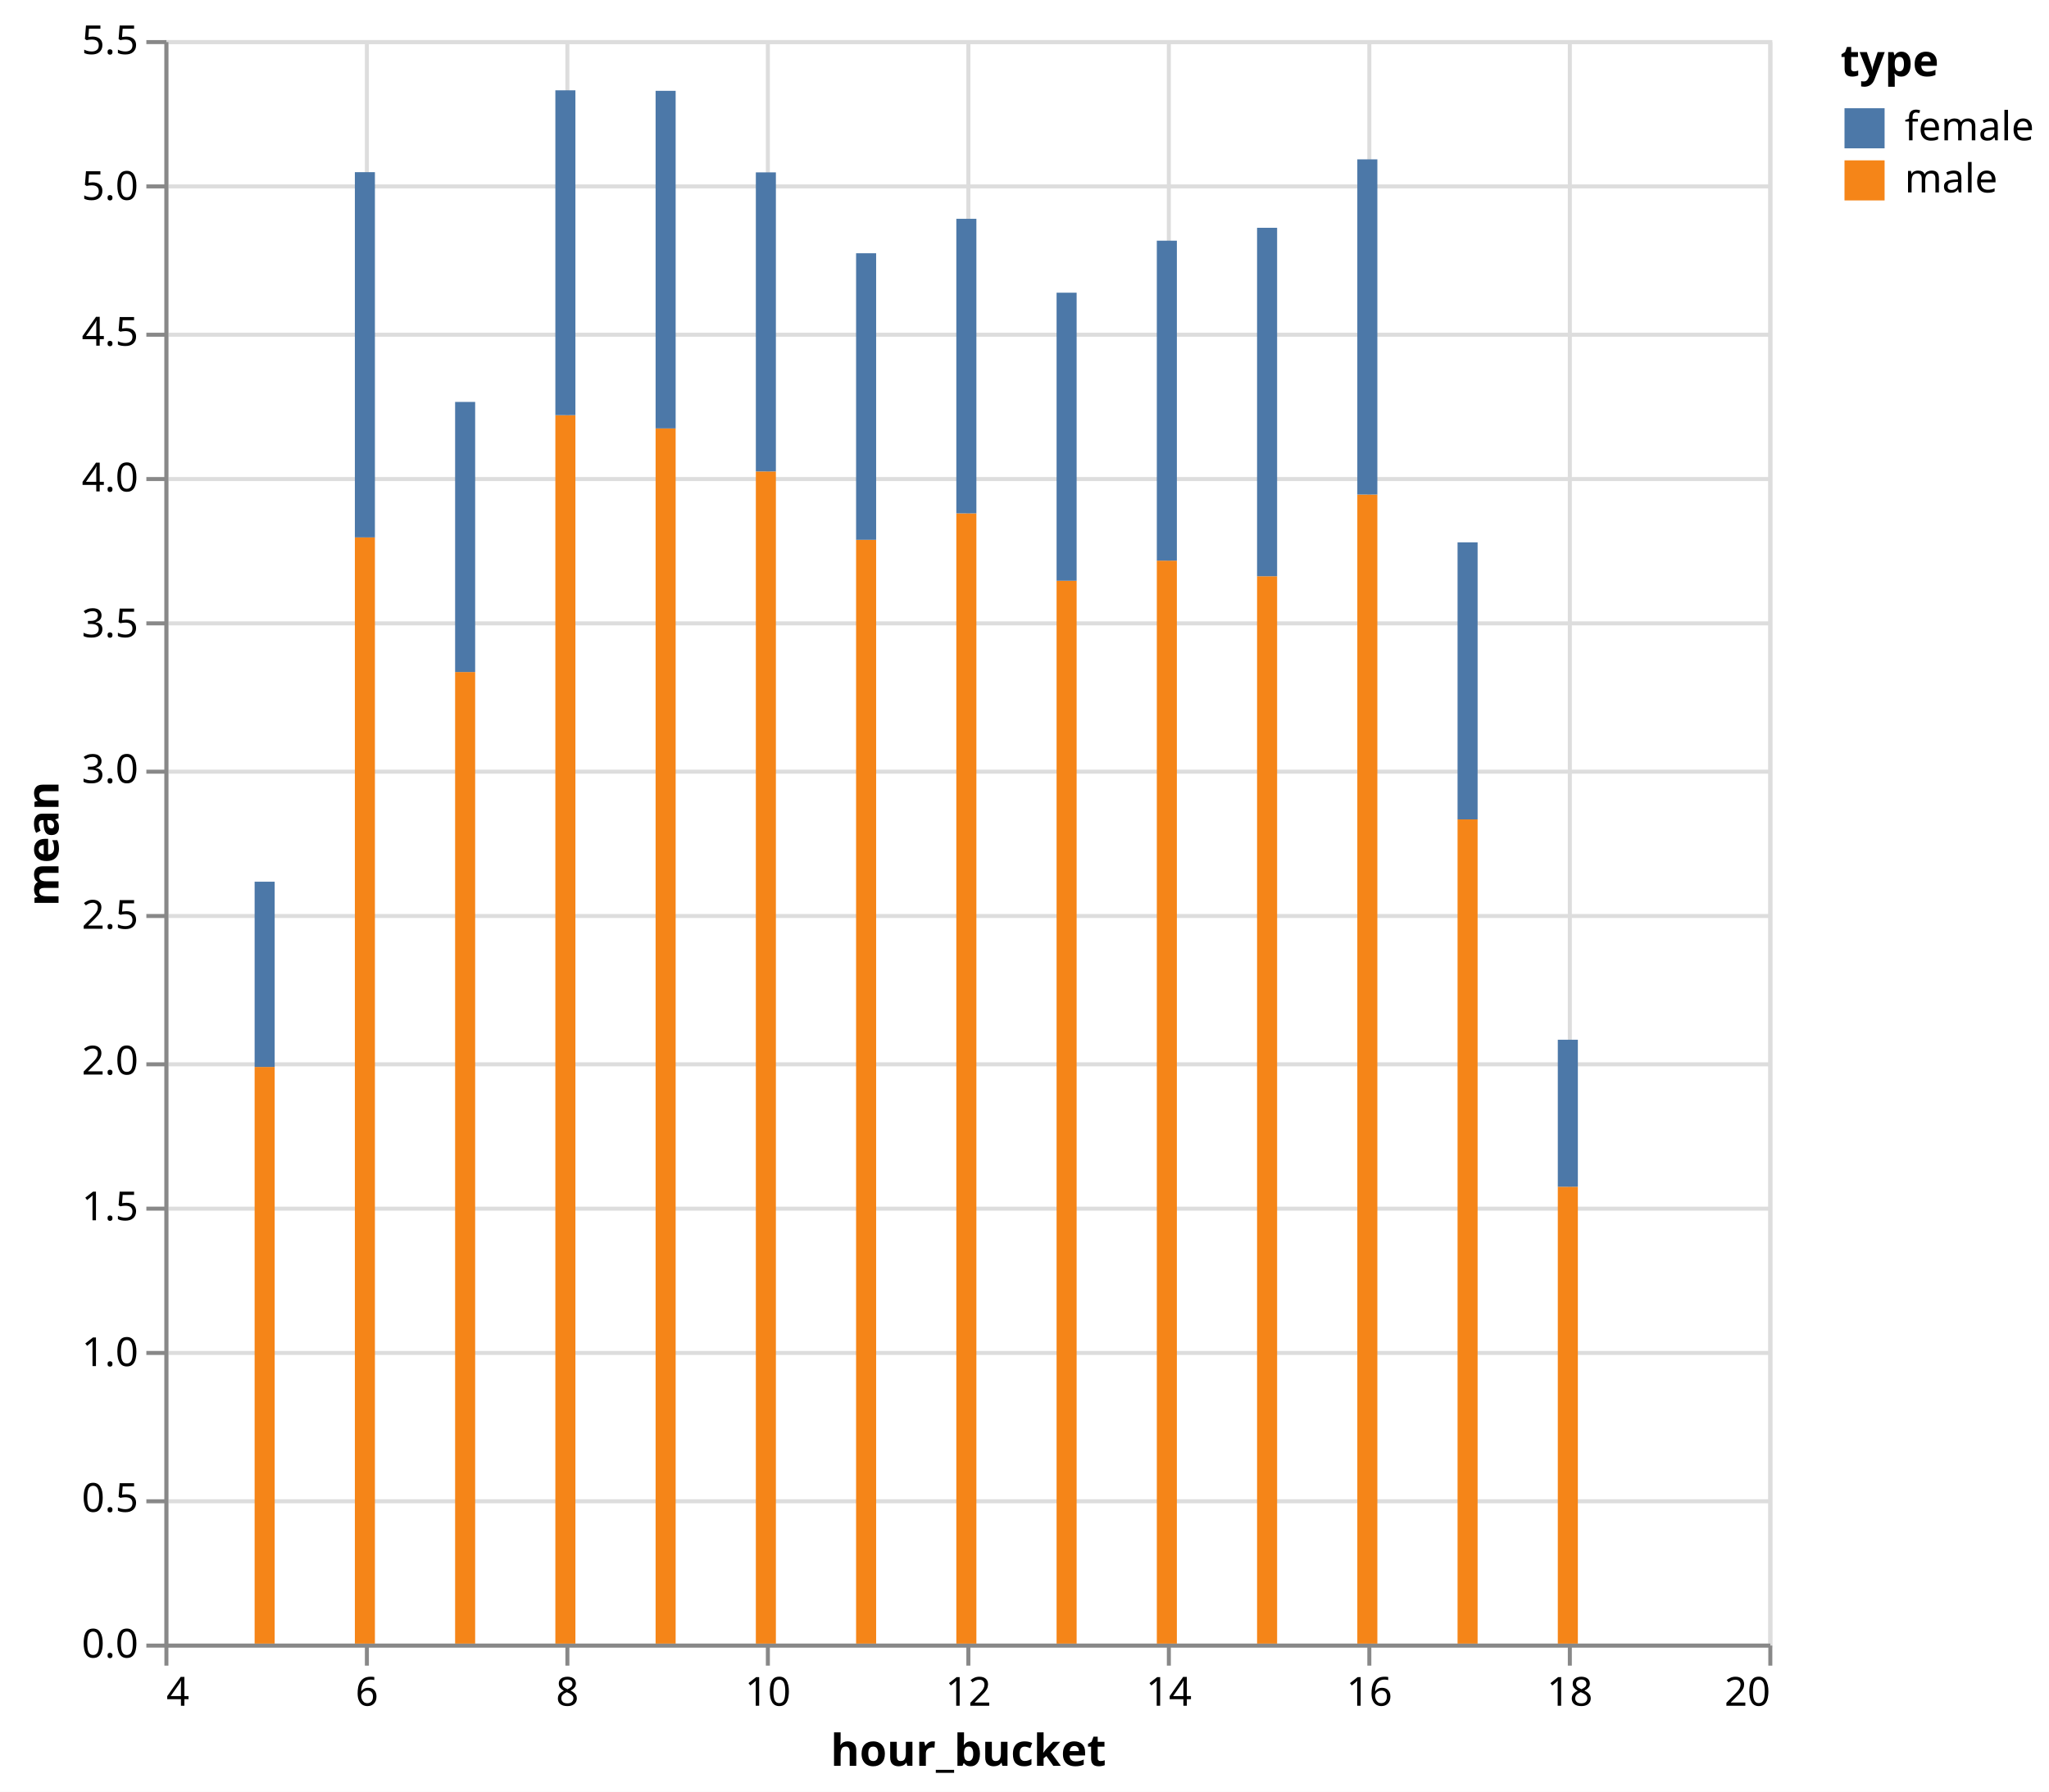
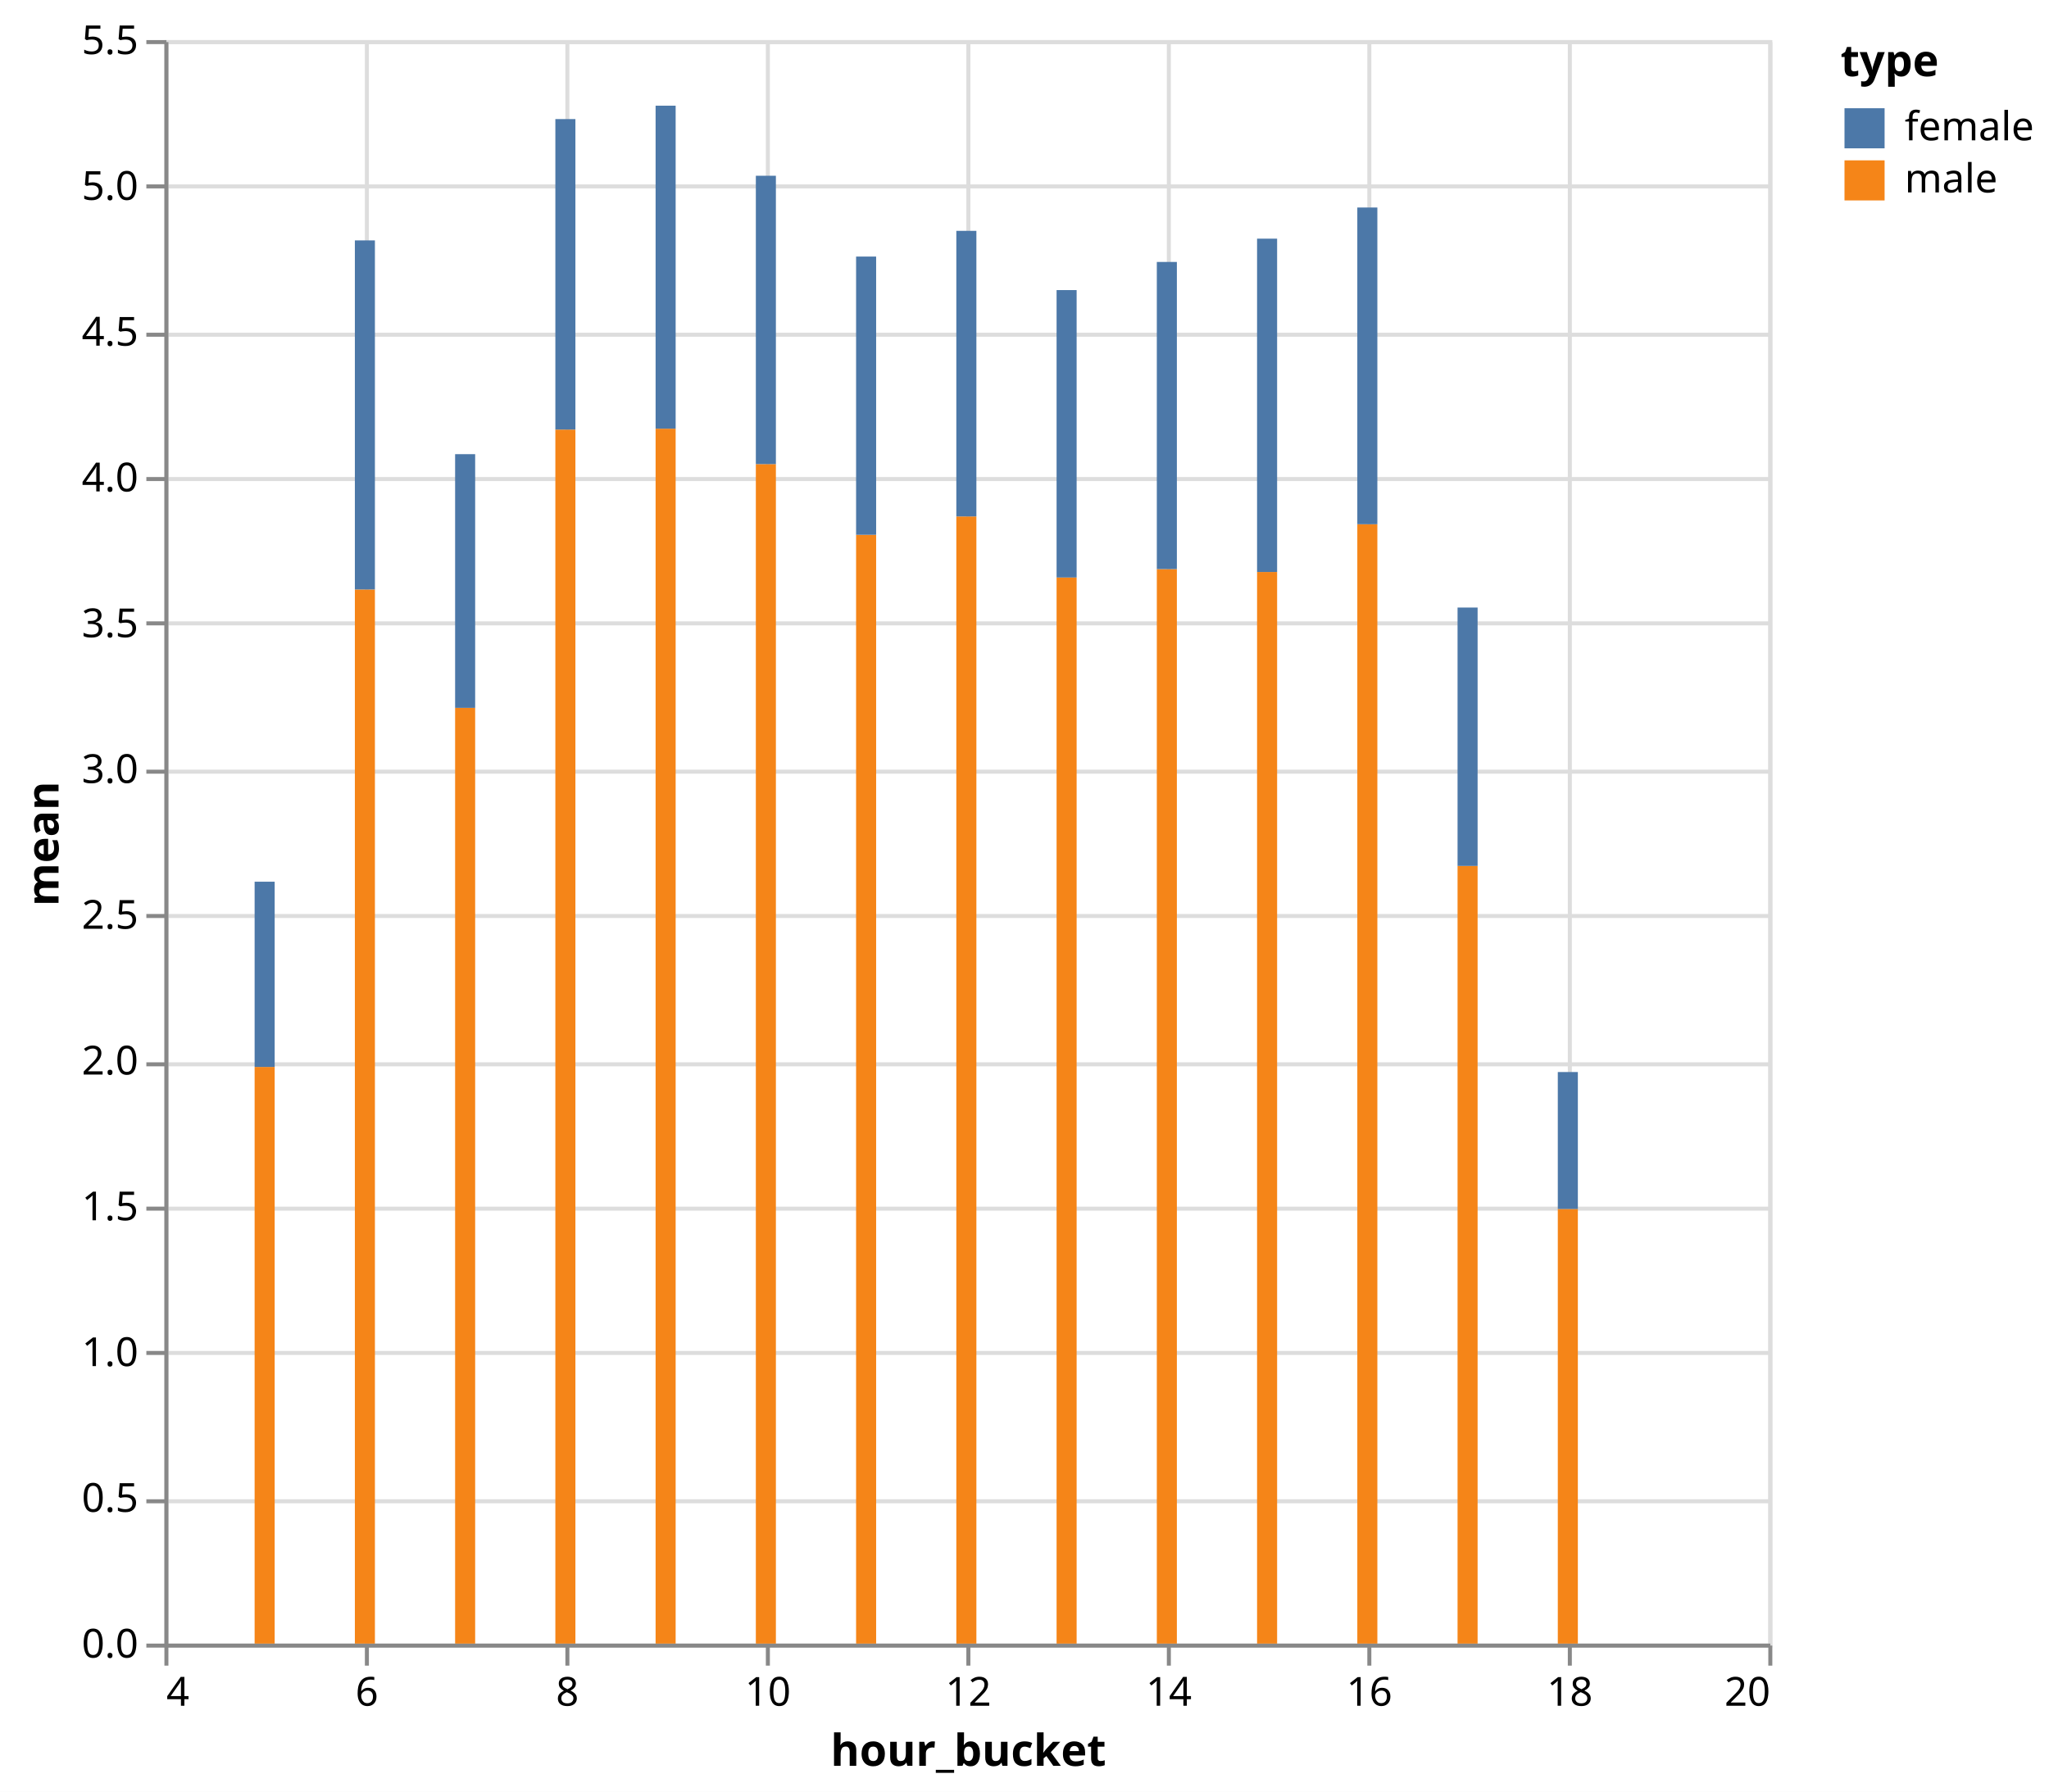
<svg xmlns="http://www.w3.org/2000/svg" version="1.1" class="marks" width="511" height="447" viewBox="0 0 511 447">
  <rect width="511" height="447" fill="white" />
  <g fill="none" stroke-miterlimit="10" transform="translate(41,10)">
    <g class="mark-group role-frame root" role="graphics-object" aria-roledescription="group mark container">
      <g transform="translate(0,0)">
        <path class="background" aria-hidden="true" d="M0.5,0.5h400v400h-400Z" stroke="#ddd" />
        <g>
          <g class="mark-group role-axis" aria-hidden="true">
            <g transform="translate(0.5,400.5)">
              <path class="background" aria-hidden="true" d="M0,0h0v0h0Z" pointer-events="none" />
              <g>
                <g class="mark-rule role-axis-grid" pointer-events="none">
                  <line transform="translate(0,-400)" x2="0" y2="400" stroke="#ddd" stroke-width="1" opacity="1" />
                  <line transform="translate(50,-400)" x2="0" y2="400" stroke="#ddd" stroke-width="1" opacity="1" />
                  <line transform="translate(100,-400)" x2="0" y2="400" stroke="#ddd" stroke-width="1" opacity="1" />
                  <line transform="translate(150,-400)" x2="0" y2="400" stroke="#ddd" stroke-width="1" opacity="1" />
                  <line transform="translate(200,-400)" x2="0" y2="400" stroke="#ddd" stroke-width="1" opacity="1" />
                  <line transform="translate(250,-400)" x2="0" y2="400" stroke="#ddd" stroke-width="1" opacity="1" />
                  <line transform="translate(300,-400)" x2="0" y2="400" stroke="#ddd" stroke-width="1" opacity="1" />
                  <line transform="translate(350,-400)" x2="0" y2="400" stroke="#ddd" stroke-width="1" opacity="1" />
                  <line transform="translate(400,-400)" x2="0" y2="400" stroke="#ddd" stroke-width="1" opacity="1" />
                </g>
              </g>
              <path class="foreground" aria-hidden="true" d="" pointer-events="none" display="none" />
            </g>
          </g>
          <g class="mark-group role-axis" aria-hidden="true">
            <g transform="translate(0.5,0.5)">
              <path class="background" aria-hidden="true" d="M0,0h0v0h0Z" pointer-events="none" />
              <g>
                <g class="mark-rule role-axis-grid" pointer-events="none">
                  <line transform="translate(0,400)" x2="400" y2="0" stroke="#ddd" stroke-width="1" opacity="1" />
                  <line transform="translate(0,364)" x2="400" y2="0" stroke="#ddd" stroke-width="1" opacity="1" />
                  <line transform="translate(0,327)" x2="400" y2="0" stroke="#ddd" stroke-width="1" opacity="1" />
                  <line transform="translate(0,291)" x2="400" y2="0" stroke="#ddd" stroke-width="1" opacity="1" />
                  <line transform="translate(0,255)" x2="400" y2="0" stroke="#ddd" stroke-width="1" opacity="1" />
                  <line transform="translate(0,218)" x2="400" y2="0" stroke="#ddd" stroke-width="1" opacity="1" />
                  <line transform="translate(0,182)" x2="400" y2="0" stroke="#ddd" stroke-width="1" opacity="1" />
                  <line transform="translate(0,145)" x2="400" y2="0" stroke="#ddd" stroke-width="1" opacity="1" />
                  <line transform="translate(0,109)" x2="400" y2="0" stroke="#ddd" stroke-width="1" opacity="1" />
                  <line transform="translate(0,73)" x2="400" y2="0" stroke="#ddd" stroke-width="1" opacity="1" />
                  <line transform="translate(0,36)" x2="400" y2="0" stroke="#ddd" stroke-width="1" opacity="1" />
                  <line transform="translate(0,0)" x2="400" y2="0" stroke="#ddd" stroke-width="1" opacity="1" />
                </g>
              </g>
              <path class="foreground" aria-hidden="true" d="" pointer-events="none" display="none" />
            </g>
          </g>
          <g class="mark-group role-axis" role="graphics-symbol" aria-roledescription="axis" aria-label="X-axis titled 'hour_bucket' for a linear scale with values from 4 to 20">
            <g transform="translate(0.5,400.5)">
              <path class="background" aria-hidden="true" d="M0,0h0v0h0Z" pointer-events="none" />
              <g>
                <g class="mark-rule role-axis-tick" pointer-events="none">
                  <line transform="translate(0,0)" x2="0" y2="5" stroke="#888" stroke-width="1" opacity="1" />
                  <line transform="translate(50,0)" x2="0" y2="5" stroke="#888" stroke-width="1" opacity="1" />
                  <line transform="translate(100,0)" x2="0" y2="5" stroke="#888" stroke-width="1" opacity="1" />
                  <line transform="translate(150,0)" x2="0" y2="5" stroke="#888" stroke-width="1" opacity="1" />
                  <line transform="translate(200,0)" x2="0" y2="5" stroke="#888" stroke-width="1" opacity="1" />
                  <line transform="translate(250,0)" x2="0" y2="5" stroke="#888" stroke-width="1" opacity="1" />
                  <line transform="translate(300,0)" x2="0" y2="5" stroke="#888" stroke-width="1" opacity="1" />
                  <line transform="translate(350,0)" x2="0" y2="5" stroke="#888" stroke-width="1" opacity="1" />
                  <line transform="translate(400,0)" x2="0" y2="5" stroke="#888" stroke-width="1" opacity="1" />
                </g>
                <g class="mark-text role-axis-label" pointer-events="none">
                  <text text-anchor="start" transform="translate(0,15)" font-family="sans-serif" font-size="10px" fill="#000" opacity="1">4</text>
                  <text text-anchor="middle" transform="translate(50,15)" font-family="sans-serif" font-size="10px" fill="#000" opacity="1">6</text>
                  <text text-anchor="middle" transform="translate(100,15)" font-family="sans-serif" font-size="10px" fill="#000" opacity="1">8</text>
                  <text text-anchor="middle" transform="translate(150,15)" font-family="sans-serif" font-size="10px" fill="#000" opacity="1">10</text>
                  <text text-anchor="middle" transform="translate(200,15)" font-family="sans-serif" font-size="10px" fill="#000" opacity="1">12</text>
                  <text text-anchor="middle" transform="translate(250,15)" font-family="sans-serif" font-size="10px" fill="#000" opacity="1">14</text>
                  <text text-anchor="middle" transform="translate(300,15)" font-family="sans-serif" font-size="10px" fill="#000" opacity="1">16</text>
                  <text text-anchor="middle" transform="translate(350,15)" font-family="sans-serif" font-size="10px" fill="#000" opacity="1">18</text>
                  <text text-anchor="end" transform="translate(400,15)" font-family="sans-serif" font-size="10px" fill="#000" opacity="1">20</text>
                </g>
                <g class="mark-rule role-axis-domain" pointer-events="none">
                  <line transform="translate(0,0)" x2="400" y2="0" stroke="#888" stroke-width="1" opacity="1" />
                </g>
                <g class="mark-text role-axis-title" pointer-events="none">
                  <text text-anchor="middle" transform="translate(200,30)" font-family="sans-serif" font-size="11px" font-weight="bold" fill="#000" opacity="1">hour_bucket</text>
                </g>
              </g>
              <path class="foreground" aria-hidden="true" d="" pointer-events="none" display="none" />
            </g>
          </g>
          <g class="mark-group role-axis" role="graphics-symbol" aria-roledescription="axis" aria-label="Y-axis titled 'mean' for a linear scale with values from 0 to 6">
            <g transform="translate(0.5,0.5)">
              <path class="background" aria-hidden="true" d="M0,0h0v0h0Z" pointer-events="none" />
              <g>
                <g class="mark-rule role-axis-tick" pointer-events="none">
                  <line transform="translate(0,400)" x2="-5" y2="0" stroke="#888" stroke-width="1" opacity="1" />
                  <line transform="translate(0,364)" x2="-5" y2="0" stroke="#888" stroke-width="1" opacity="1" />
                  <line transform="translate(0,327)" x2="-5" y2="0" stroke="#888" stroke-width="1" opacity="1" />
                  <line transform="translate(0,291)" x2="-5" y2="0" stroke="#888" stroke-width="1" opacity="1" />
                  <line transform="translate(0,255)" x2="-5" y2="0" stroke="#888" stroke-width="1" opacity="1" />
                  <line transform="translate(0,218)" x2="-5" y2="0" stroke="#888" stroke-width="1" opacity="1" />
                  <line transform="translate(0,182)" x2="-5" y2="0" stroke="#888" stroke-width="1" opacity="1" />
                  <line transform="translate(0,145)" x2="-5" y2="0" stroke="#888" stroke-width="1" opacity="1" />
                  <line transform="translate(0,109)" x2="-5" y2="0" stroke="#888" stroke-width="1" opacity="1" />
                  <line transform="translate(0,73)" x2="-5" y2="0" stroke="#888" stroke-width="1" opacity="1" />
                  <line transform="translate(0,36)" x2="-5" y2="0" stroke="#888" stroke-width="1" opacity="1" />
                  <line transform="translate(0,0)" x2="-5" y2="0" stroke="#888" stroke-width="1" opacity="1" />
                </g>
                <g class="mark-text role-axis-label" pointer-events="none">
                  <text text-anchor="end" transform="translate(-7,403)" font-family="sans-serif" font-size="10px" fill="#000" opacity="1">0.0</text>
                  <text text-anchor="end" transform="translate(-7,366.6364)" font-family="sans-serif" font-size="10px" fill="#000" opacity="1">0.5</text>
                  <text text-anchor="end" transform="translate(-7,330.2727)" font-family="sans-serif" font-size="10px" fill="#000" opacity="1">1.0</text>
                  <text text-anchor="end" transform="translate(-7,293.9091)" font-family="sans-serif" font-size="10px" fill="#000" opacity="1">1.5</text>
                  <text text-anchor="end" transform="translate(-7,257.5455)" font-family="sans-serif" font-size="10px" fill="#000" opacity="1">2.0</text>
                  <text text-anchor="end" transform="translate(-7,221.1818)" font-family="sans-serif" font-size="10px" fill="#000" opacity="1">2.5</text>
                  <text text-anchor="end" transform="translate(-7,184.8182)" font-family="sans-serif" font-size="10px" fill="#000" opacity="1">3.0</text>
                  <text text-anchor="end" transform="translate(-7,148.4545)" font-family="sans-serif" font-size="10px" fill="#000" opacity="1">3.5</text>
                  <text text-anchor="end" transform="translate(-7,112.0909)" font-family="sans-serif" font-size="10px" fill="#000" opacity="1">4.0</text>
                  <text text-anchor="end" transform="translate(-7,75.72727)" font-family="sans-serif" font-size="10px" fill="#000" opacity="1">4.5</text>
                  <text text-anchor="end" transform="translate(-7,39.36364)" font-family="sans-serif" font-size="10px" fill="#000" opacity="1">5.0</text>
                  <text text-anchor="end" transform="translate(-7,3)" font-family="sans-serif" font-size="10px" fill="#000" opacity="1">5.5</text>
                </g>
                <g class="mark-rule role-axis-domain" pointer-events="none">
                  <line transform="translate(0,400)" x2="0" y2="-400" stroke="#888" stroke-width="1" opacity="1" />
                </g>
                <g class="mark-text role-axis-title" pointer-events="none">
                  <text text-anchor="middle" transform="translate(-24.90137,200) rotate(-90) translate(0,-2)" font-family="sans-serif" font-size="11px" font-weight="bold" fill="#000" opacity="1">mean</text>
                </g>
              </g>
              <path class="foreground" aria-hidden="true" d="" pointer-events="none" display="none" />
            </g>
          </g>
          <g class="mark-rect role-mark marks" role="graphics-object" aria-roledescription="rect mark container">
            <path aria-label="hour_bucket: 5; mean: 1.97790055249; type: male" role="graphics-symbol" aria-roledescription="bar" d="M22.5,256.153h5v143.847h-5Z" fill="#f58518" />
-             <path aria-label="hour_bucket: 6; mean: 3.79422382671; type: male" role="graphics-symbol" aria-roledescription="bar" d="M47.5,124.056h5v275.944h-5Z" fill="#f58518" />
-             <path aria-label="hour_bucket: 7; mean: 3.33248730964; type: male" role="graphics-symbol" aria-roledescription="bar" d="M72.5,157.637h5v242.363h-5Z" fill="#f58518" />
-             <path aria-label="hour_bucket: 8; mean: 4.21348314607; type: male" role="graphics-symbol" aria-roledescription="bar" d="M97.5,93.565h5v306.435h-5Z" fill="#f58518" />
-             <path aria-label="hour_bucket: 9; mean: 4.16808149406; type: male" role="graphics-symbol" aria-roledescription="bar" d="M122.5,96.867h5v303.133h-5Z" fill="#f58518" />
-             <path aria-label="hour_bucket: 10; mean: 4.02054794521; type: male" role="graphics-symbol" aria-roledescription="bar" d="M147.5,107.597h5v292.403h-5Z" fill="#f58518" />
-             <path aria-label="hour_bucket: 11; mean: 3.78595890411; type: male" role="graphics-symbol" aria-roledescription="bar" d="M172.5,124.658h5v275.342h-5Z" fill="#f58518" />
-             <path aria-label="hour_bucket: 12; mean: 3.87671232877; type: male" role="graphics-symbol" aria-roledescription="bar" d="M197.5,118.057h5v281.943h-5Z" fill="#f58518" />
-             <path aria-label="hour_bucket: 13; mean: 3.64554794521; type: male" role="graphics-symbol" aria-roledescription="bar" d="M222.5,134.869h5v265.131h-5Z" fill="#f58518" />
-             <path aria-label="hour_bucket: 14; mean: 3.71452991453; type: male" role="graphics-symbol" aria-roledescription="bar" d="M247.5,129.852h5v270.148h-5Z" fill="#f58518" />
-             <path aria-label="hour_bucket: 15; mean: 3.66095890411; type: male" role="graphics-symbol" aria-roledescription="bar" d="M272.5,133.748h5v266.252h-5Z" fill="#f58518" />
-             <path aria-label="hour_bucket: 16; mean: 3.94128787879; type: male" role="graphics-symbol" aria-roledescription="bar" d="M297.5,113.361h5v286.639h-5Z" fill="#f58518" />
-             <path aria-label="hour_bucket: 17; mean: 2.82701421801; type: male" role="graphics-symbol" aria-roledescription="bar" d="M322.5,194.399h5v205.601h-5Z" fill="#f58518" />
-             <path aria-label="hour_bucket: 18; mean: 1.56695156695; type: male" role="graphics-symbol" aria-roledescription="bar" d="M347.5,286.04h5v113.96h-5Z" fill="#f58518" />
+             <path aria-label="hour_bucket: 6; mean: 3.6156462585; type: male" role="graphics-symbol" aria-roledescription="bar" d="M47.5,137.044h5v262.956h-5Z" fill="#f58518" />
+             <path aria-label="hour_bucket: 7; mean: 3.20956719818; type: male" role="graphics-symbol" aria-roledescription="bar" d="M72.5,166.577h5v233.423h-5Z" fill="#f58518" />
+             <path aria-label="hour_bucket: 8; mean: 4.1641025641; type: male" role="graphics-symbol" aria-roledescription="bar" d="M97.5,97.156h5v302.844h-5Z" fill="#f58518" />
+             <path aria-label="hour_bucket: 9; mean: 4.1671875; type: male" role="graphics-symbol" aria-roledescription="bar" d="M122.5,96.932h5v303.068h-5Z" fill="#f58518" />
+             <path aria-label="hour_bucket: 10; mean: 4.04566929134; type: male" role="graphics-symbol" aria-roledescription="bar" d="M147.5,105.77h5v294.23h-5Z" fill="#f58518" />
+             <path aria-label="hour_bucket: 11; mean: 3.8031496063; type: male" role="graphics-symbol" aria-roledescription="bar" d="M172.5,123.407h5v276.593h-5Z" fill="#f58518" />
+             <path aria-label="hour_bucket: 12; mean: 3.86614173228; type: male" role="graphics-symbol" aria-roledescription="bar" d="M197.5,118.826h5v281.174h-5Z" fill="#f58518" />
+             <path aria-label="hour_bucket: 13; mean: 3.65669291339; type: male" role="graphics-symbol" aria-roledescription="bar" d="M222.5,134.059h5v265.941h-5Z" fill="#f58518" />
+             <path aria-label="hour_bucket: 14; mean: 3.68553459119; type: male" role="graphics-symbol" aria-roledescription="bar" d="M247.5,131.961h5v268.039h-5Z" fill="#f58518" />
+             <path aria-label="hour_bucket: 15; mean: 3.67559055118; type: male" role="graphics-symbol" aria-roledescription="bar" d="M272.5,132.684h5v267.316h-5Z" fill="#f58518" />
+             <path aria-label="hour_bucket: 16; mean: 3.83937823834; type: male" role="graphics-symbol" aria-roledescription="bar" d="M297.5,120.772h5v279.228h-5Z" fill="#f58518" />
+             <path aria-label="hour_bucket: 17; mean: 2.66738197425; type: male" role="graphics-symbol" aria-roledescription="bar" d="M322.5,206.009h5v193.991h-5Z" fill="#f58518" />
+             <path aria-label="hour_bucket: 18; mean: 1.4907651715; type: male" role="graphics-symbol" aria-roledescription="bar" d="M347.5,291.581h5v108.419h-5Z" fill="#f58518" />
            <path aria-label="hour_bucket: 5; mean: 0.635359116022; type: female" role="graphics-symbol" aria-roledescription="bar" d="M22.5,209.945h5v46.208h-5Z" fill="#4c78a8" />
-             <path aria-label="hour_bucket: 6; mean: 1.25270758123; type: female" role="graphics-symbol" aria-roledescription="bar" d="M47.5,32.95h5v91.106h-5Z" fill="#4c78a8" />
-             <path aria-label="hour_bucket: 7; mean: 0.926395939086; type: female" role="graphics-symbol" aria-roledescription="bar" d="M72.5,90.263h5v67.374h-5Z" fill="#4c78a8" />
-             <path aria-label="hour_bucket: 8; mean: 1.11423220974; type: female" role="graphics-symbol" aria-roledescription="bar" d="M97.5,12.53h5v81.035h-5Z" fill="#4c78a8" />
-             <path aria-label="hour_bucket: 9; mean: 1.15789473684; type: female" role="graphics-symbol" aria-roledescription="bar" d="M122.5,12.656h5v84.211h-5Z" fill="#4c78a8" />
-             <path aria-label="hour_bucket: 10; mean: 1.02568493151; type: female" role="graphics-symbol" aria-roledescription="bar" d="M147.5,33.001h5v74.595h-5Z" fill="#4c78a8" />
-             <path aria-label="hour_bucket: 11; mean: 0.982876712329; type: female" role="graphics-symbol" aria-roledescription="bar" d="M172.5,53.176h5v71.482h-5Z" fill="#4c78a8" />
-             <path aria-label="hour_bucket: 12; mean: 1.0102739726; type: female" role="graphics-symbol" aria-roledescription="bar" d="M197.5,44.583h5v73.474h-5Z" fill="#4c78a8" />
-             <path aria-label="hour_bucket: 13; mean: 0.98801369863; type: female" role="graphics-symbol" aria-roledescription="bar" d="M222.5,63.014h5v71.856h-5Z" fill="#4c78a8" />
-             <path aria-label="hour_bucket: 14; mean: 1.09743589744; type: female" role="graphics-symbol" aria-roledescription="bar" d="M247.5,50.039h5v79.814h-5Z" fill="#4c78a8" />
-             <path aria-label="hour_bucket: 15; mean: 1.19520547945; type: female" role="graphics-symbol" aria-roledescription="bar" d="M272.5,46.824h5v86.924h-5Z" fill="#4c78a8" />
-             <path aria-label="hour_bucket: 16; mean: 1.14962121212; type: female" role="graphics-symbol" aria-roledescription="bar" d="M297.5,29.752h5v83.609h-5Z" fill="#4c78a8" />
-             <path aria-label="hour_bucket: 17; mean: 0.950236966825; type: female" role="graphics-symbol" aria-roledescription="bar" d="M322.5,125.291h5v69.108h-5Z" fill="#4c78a8" />
-             <path aria-label="hour_bucket: 18; mean: 0.504273504274; type: female" role="graphics-symbol" aria-roledescription="bar" d="M347.5,249.365h5v36.674h-5Z" fill="#4c78a8" />
+             <path aria-label="hour_bucket: 6; mean: 1.19727891156; type: female" role="graphics-symbol" aria-roledescription="bar" d="M47.5,49.969h5v87.075h-5Z" fill="#4c78a8" />
+             <path aria-label="hour_bucket: 7; mean: 0.870159453303; type: female" role="graphics-symbol" aria-roledescription="bar" d="M72.5,103.293h5v63.284h-5Z" fill="#4c78a8" />
+             <path aria-label="hour_bucket: 8; mean: 1.06495726496; type: female" role="graphics-symbol" aria-roledescription="bar" d="M97.5,19.705h5v77.451h-5Z" fill="#4c78a8" />
+             <path aria-label="hour_bucket: 9; mean: 1.1078125; type: female" role="graphics-symbol" aria-roledescription="bar" d="M122.5,16.364h5v80.568h-5Z" fill="#4c78a8" />
+             <path aria-label="hour_bucket: 10; mean: 0.988976377953; type: female" role="graphics-symbol" aria-roledescription="bar" d="M147.5,33.844h5v71.926h-5Z" fill="#4c78a8" />
+             <path aria-label="hour_bucket: 11; mean: 0.954330708661; type: female" role="graphics-symbol" aria-roledescription="bar" d="M172.5,54.001h5v69.406h-5Z" fill="#4c78a8" />
+             <path aria-label="hour_bucket: 12; mean: 0.979527559055; type: female" role="graphics-symbol" aria-roledescription="bar" d="M197.5,47.588h5v71.238h-5Z" fill="#4c78a8" />
+             <path aria-label="hour_bucket: 13; mean: 0.985826771654; type: female" role="graphics-symbol" aria-roledescription="bar" d="M222.5,62.362h5v71.696h-5Z" fill="#4c78a8" />
+             <path aria-label="hour_bucket: 14; mean: 1.0534591195; type: female" role="graphics-symbol" aria-roledescription="bar" d="M247.5,55.346h5v76.615h-5Z" fill="#4c78a8" />
+             <path aria-label="hour_bucket: 15; mean: 1.14330708661; type: female" role="graphics-symbol" aria-roledescription="bar" d="M272.5,49.535h5v83.15h-5Z" fill="#4c78a8" />
+             <path aria-label="hour_bucket: 16; mean: 1.08635578584; type: female" role="graphics-symbol" aria-roledescription="bar" d="M297.5,41.765h5v79.008h-5Z" fill="#4c78a8" />
+             <path aria-label="hour_bucket: 17; mean: 0.886266094421; type: female" role="graphics-symbol" aria-roledescription="bar" d="M322.5,141.553h5v64.456h-5Z" fill="#4c78a8" />
+             <path aria-label="hour_bucket: 18; mean: 0.469656992084; type: female" role="graphics-symbol" aria-roledescription="bar" d="M347.5,257.424h5v34.157h-5Z" fill="#4c78a8" />
          </g>
          <g class="mark-group role-legend" role="graphics-symbol" aria-roledescription="legend" aria-label="Symbol legend titled 'type' for fill color with 2 values: female, male">
            <g transform="translate(418,0)">
              <path class="background" aria-hidden="true" d="M0,0h47v40h-47Z" pointer-events="none" />
              <g>
                <g class="mark-group role-legend-entry">
                  <g transform="translate(0,16)">
                    <path class="background" aria-hidden="true" d="M0,0h0v0h0Z" pointer-events="none" />
                    <g>
                      <g class="mark-group role-scope" role="graphics-object" aria-roledescription="group mark container">
                        <g transform="translate(0,0)">
                          <path class="background" aria-hidden="true" d="M0,0h46.015v11h-46.015Z" pointer-events="none" opacity="1" />
                          <g>
                            <g class="mark-symbol role-legend-symbol" pointer-events="none">
                              <path transform="translate(6,6)" d="M-5,-5h10v10h-10Z" fill="#4c78a8" stroke-width="1.5" opacity="1" />
                            </g>
                            <g class="mark-text role-legend-label" pointer-events="none">
                              <text text-anchor="start" transform="translate(16,9)" font-family="sans-serif" font-size="10px" fill="#000" opacity="1">female</text>
                            </g>
                          </g>
                          <path class="foreground" aria-hidden="true" d="" pointer-events="none" display="none" />
                        </g>
                        <g transform="translate(0,13)">
                          <path class="background" aria-hidden="true" d="M0,0h46.015v11h-46.015Z" pointer-events="none" opacity="1" />
                          <g>
                            <g class="mark-symbol role-legend-symbol" pointer-events="none">
                              <path transform="translate(6,6)" d="M-5,-5h10v10h-10Z" fill="#f58518" stroke-width="1.5" opacity="1" />
                            </g>
                            <g class="mark-text role-legend-label" pointer-events="none">
                              <text text-anchor="start" transform="translate(16,9)" font-family="sans-serif" font-size="10px" fill="#000" opacity="1">male</text>
                            </g>
                          </g>
                          <path class="foreground" aria-hidden="true" d="" pointer-events="none" display="none" />
                        </g>
                      </g>
                    </g>
                    <path class="foreground" aria-hidden="true" d="" pointer-events="none" display="none" />
                  </g>
                </g>
                <g class="mark-text role-legend-title" pointer-events="none">
                  <text text-anchor="start" transform="translate(0,9)" font-family="sans-serif" font-size="11px" font-weight="bold" fill="#000" opacity="1">type</text>
                </g>
              </g>
              <path class="foreground" aria-hidden="true" d="" pointer-events="none" display="none" />
            </g>
          </g>
        </g>
        <path class="foreground" aria-hidden="true" d="" display="none" />
      </g>
    </g>
  </g>
</svg>
